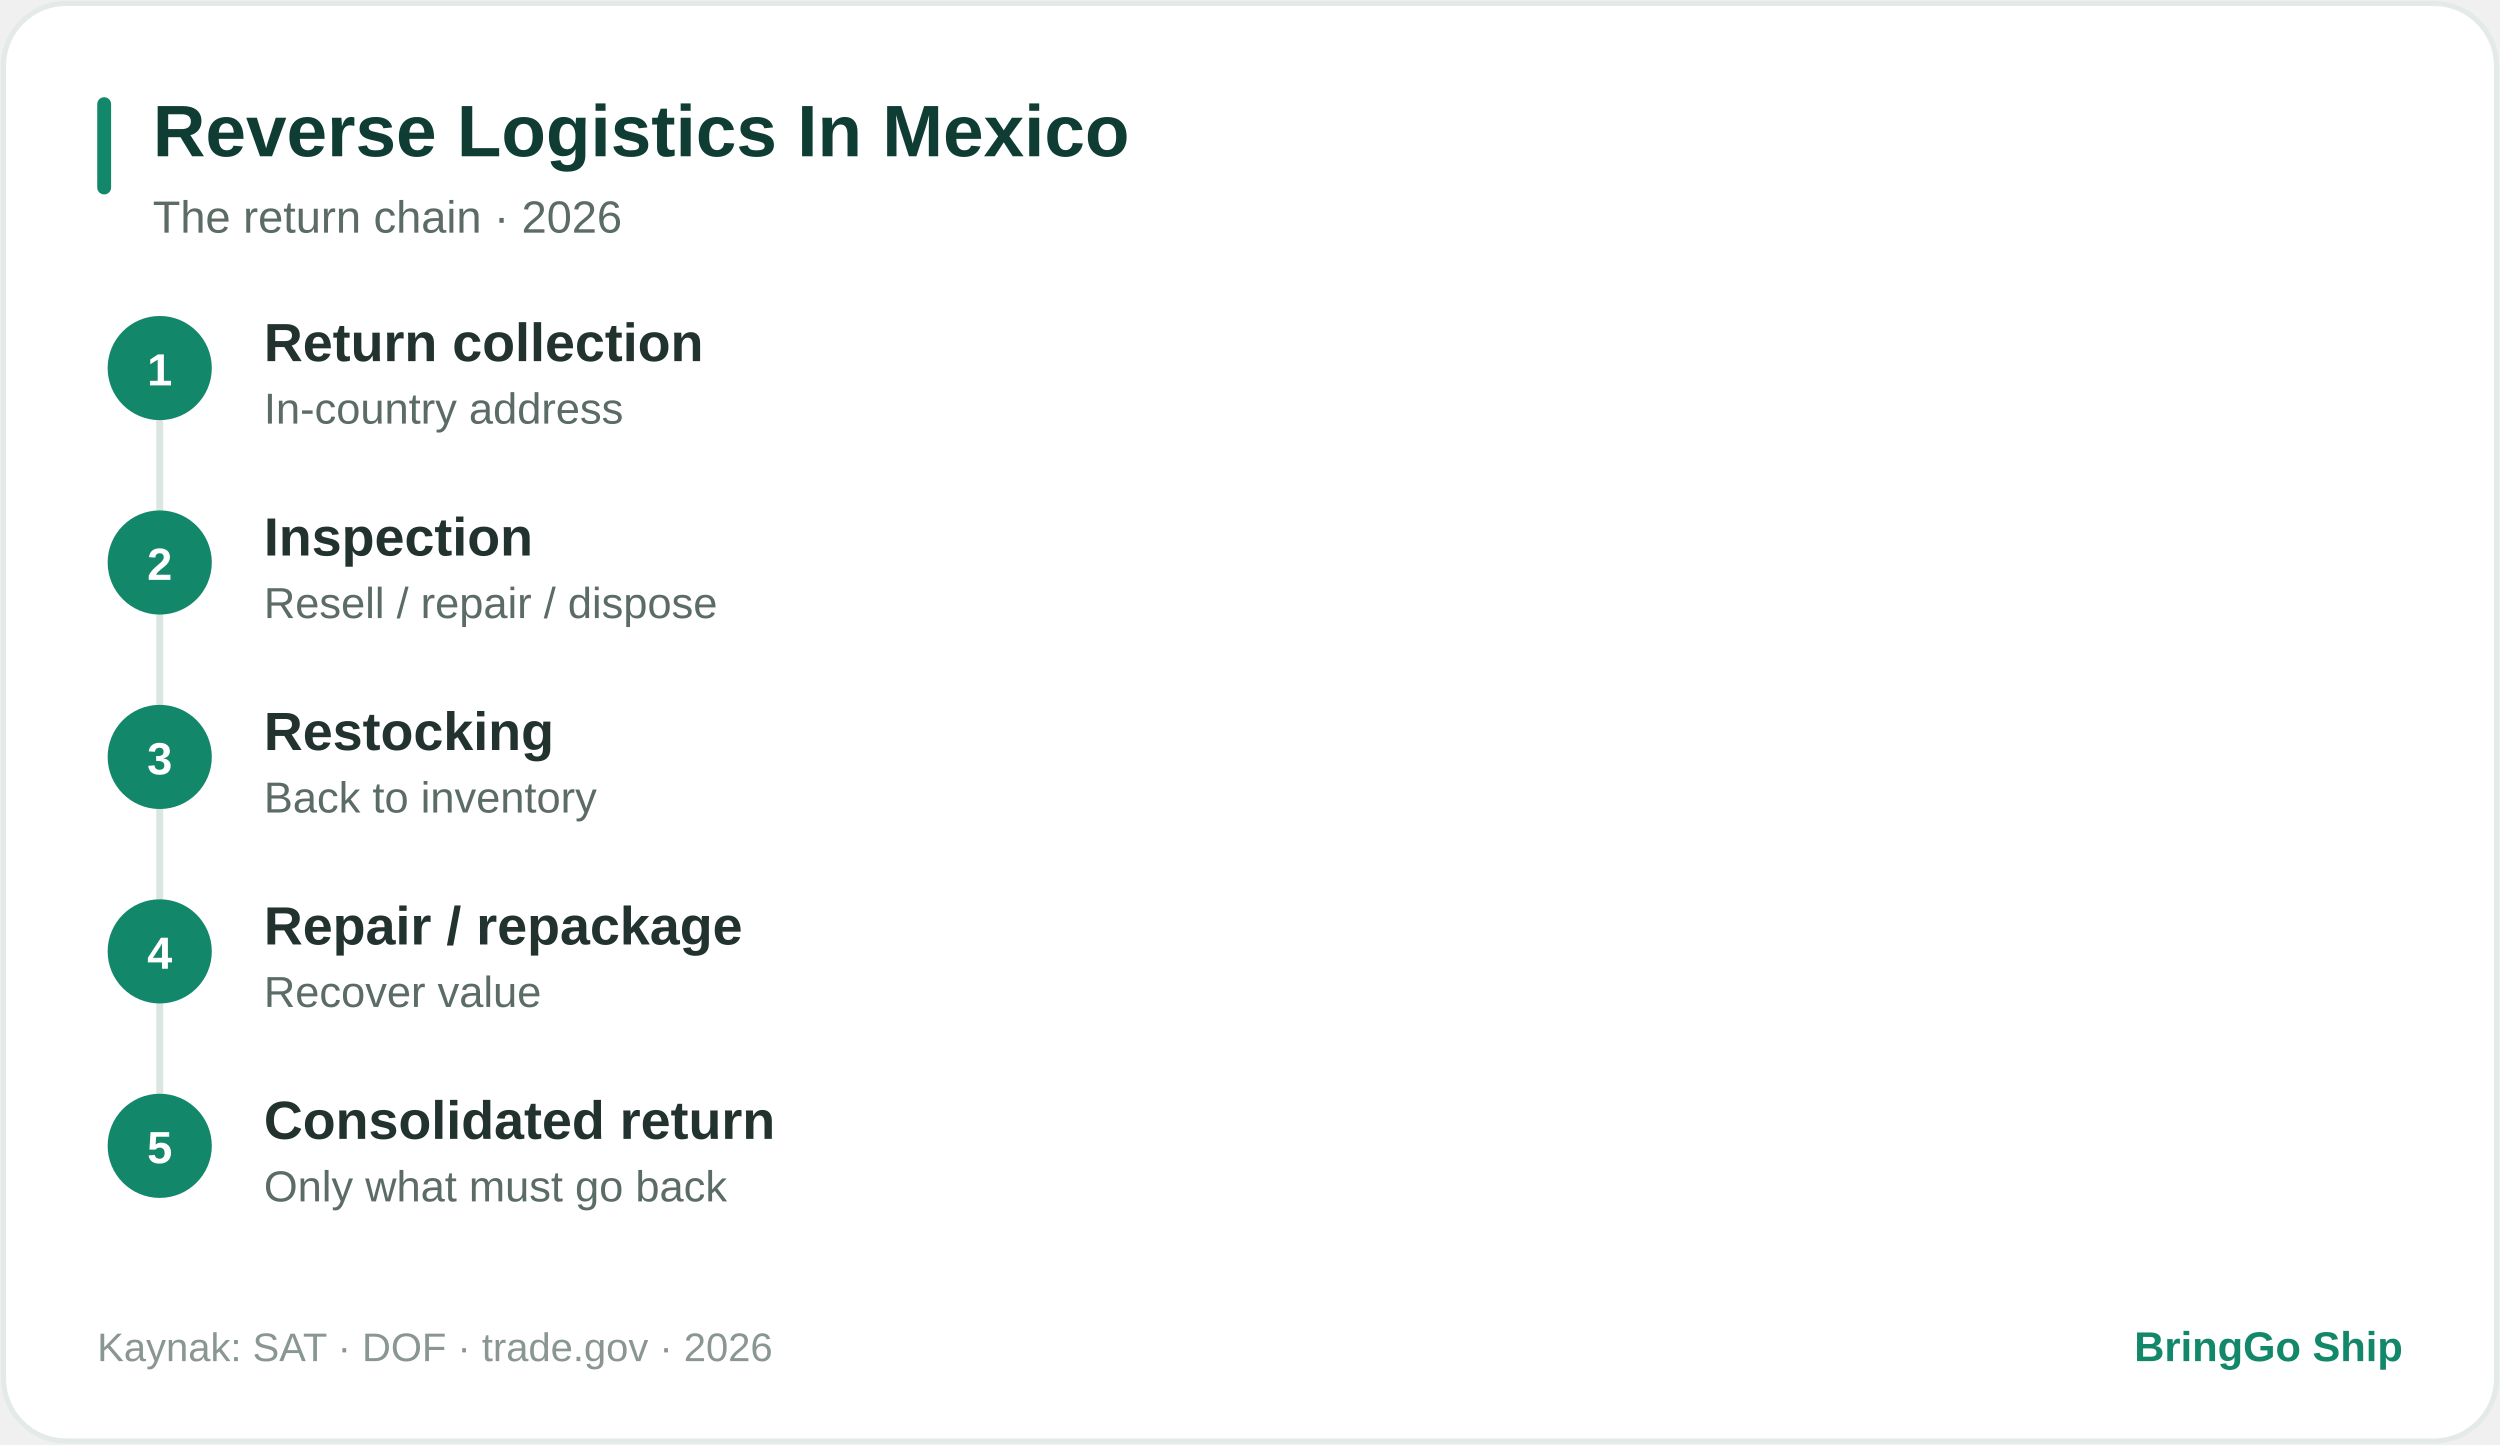
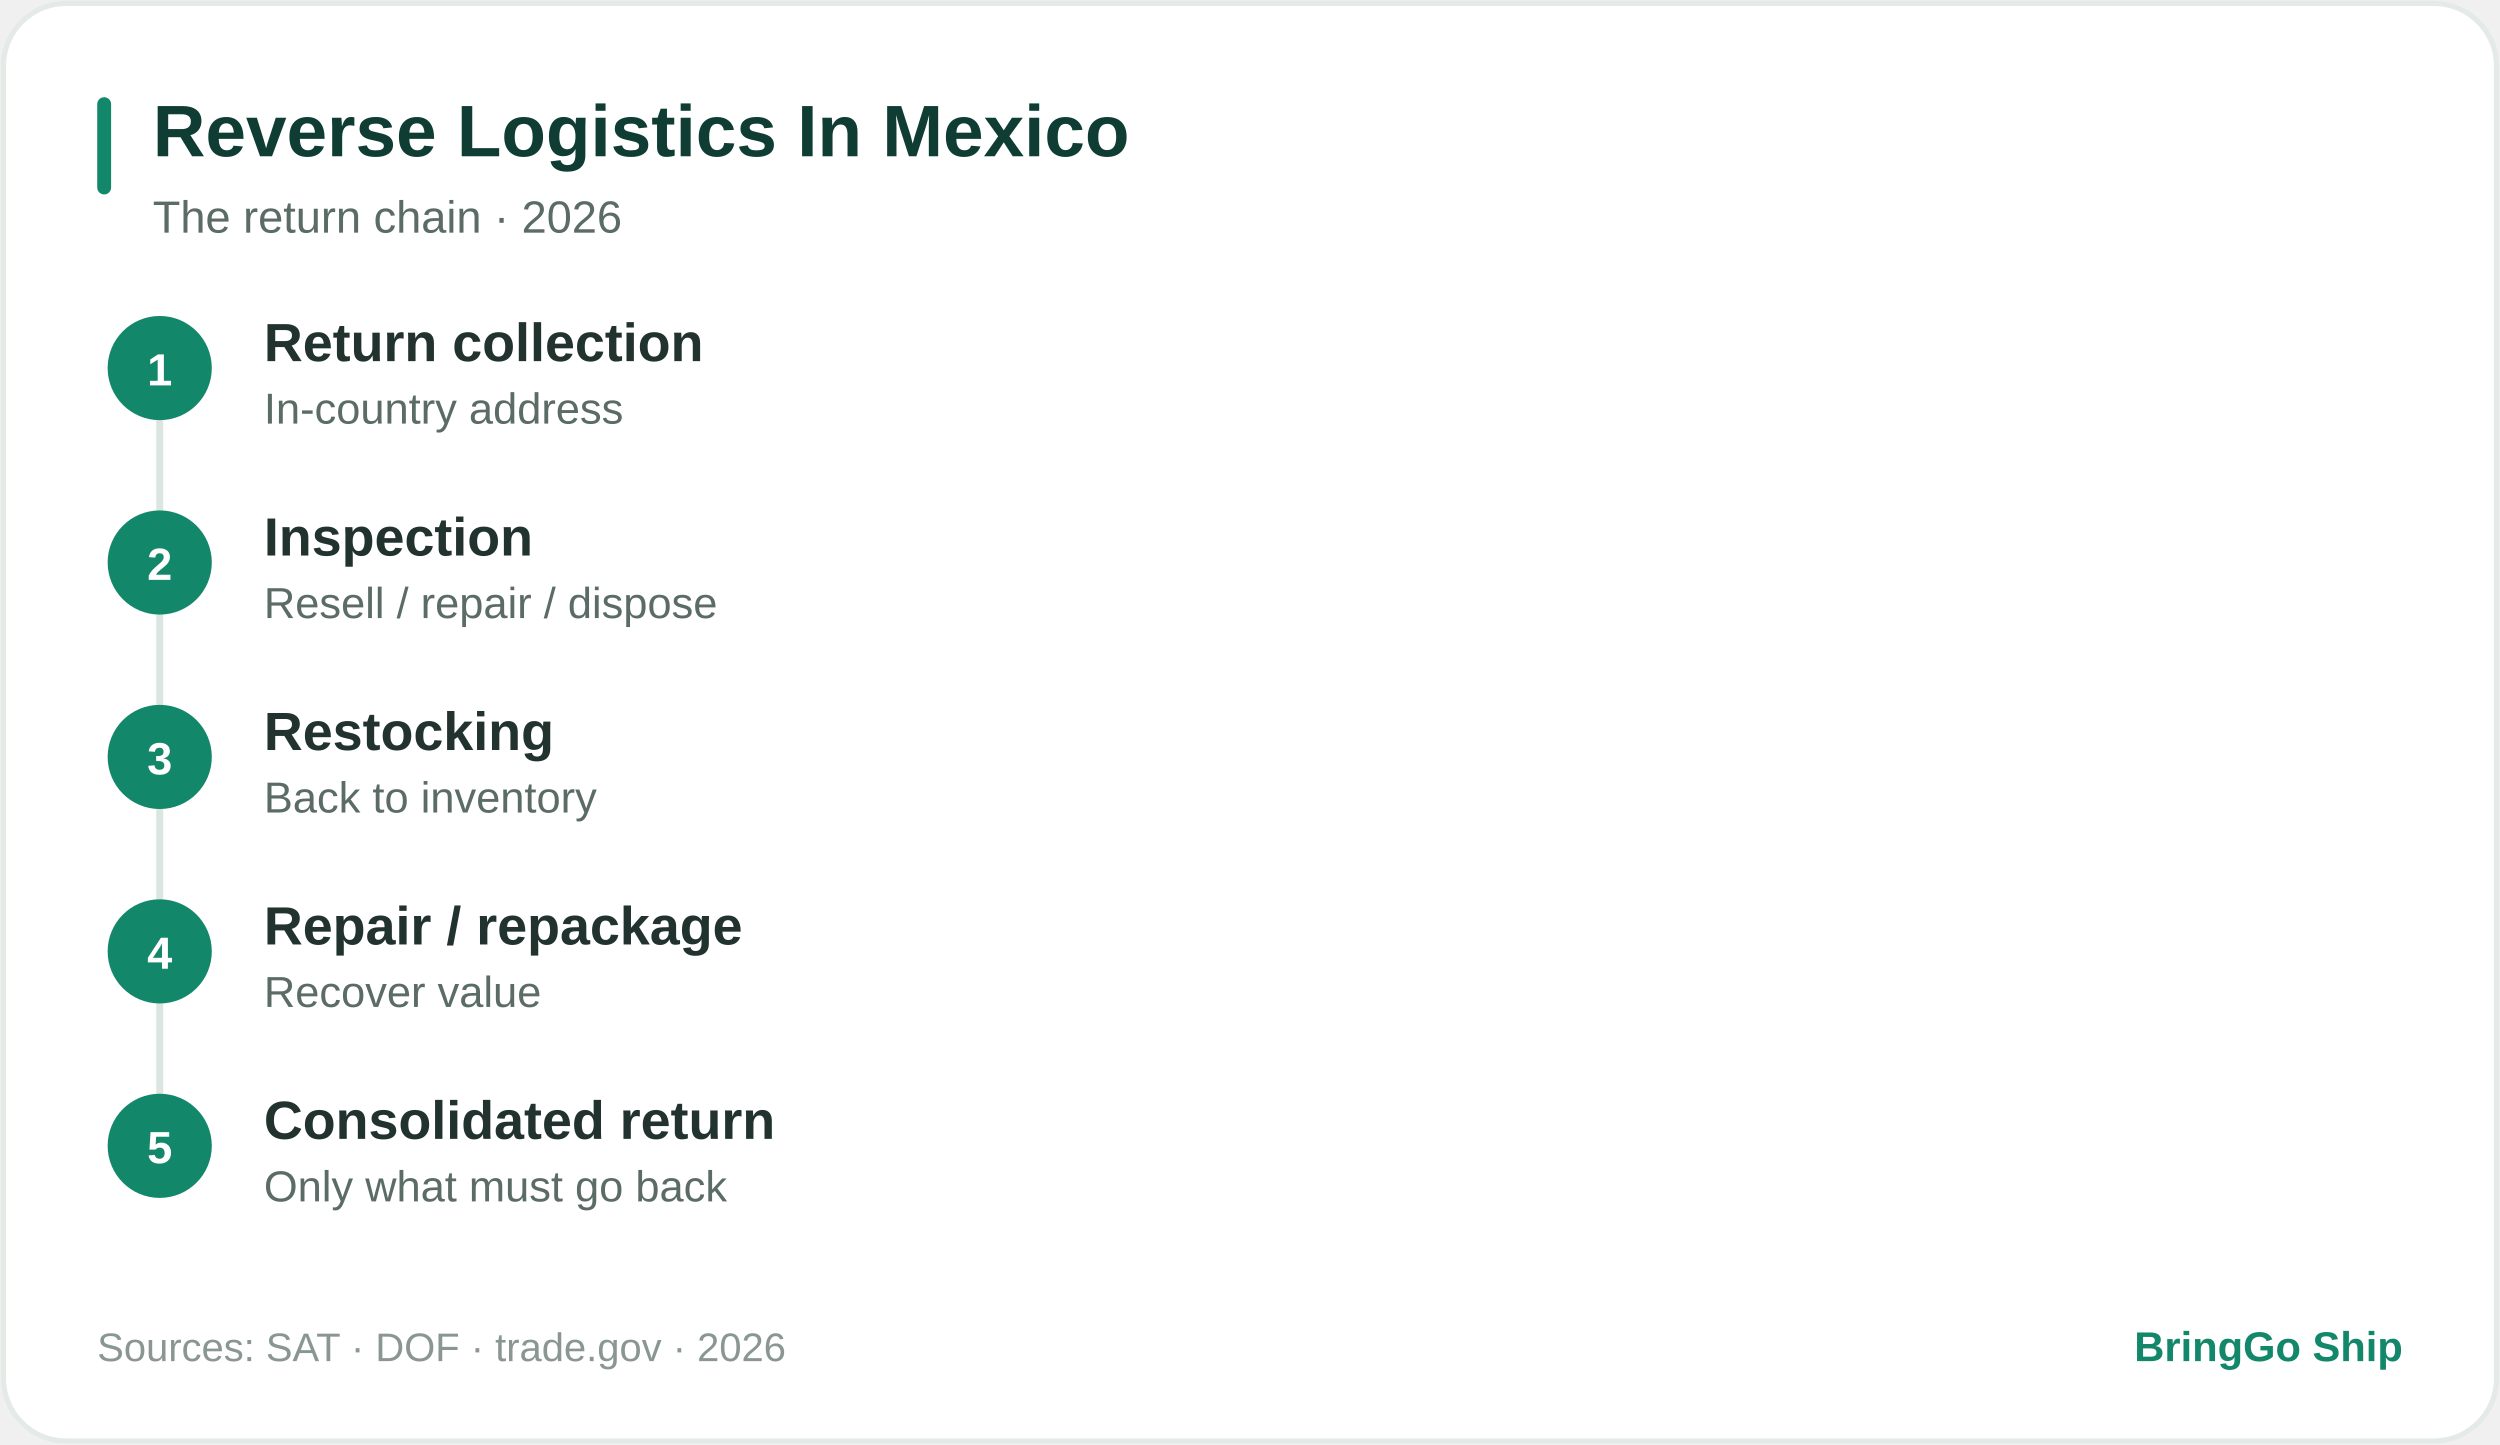
<svg xmlns="http://www.w3.org/2000/svg" width="720" height="416" viewBox="0 0 720 416" role="img">
  <style>
text{font-family:Arial,Helvetica,sans-serif}
.card{fill:#ffffff;stroke:#e4ebe7;stroke-width:1.5}
.row{fill:#f5f8f7}.pill{fill:#E1F5EE}.hi{fill:#1f9d5f}.mut{fill:#eef1f0}
.acc{fill:#12876A}.circ{fill:#12876A}.rd{fill:#fbe9e7}.am{fill:#fbf1dd}.tl{fill:#E1F5EE}.ln{stroke:#dbe6e1}
.tt{fill:#0F3D33;font-weight:bold}.ts{fill:#5b6b66}.tl2{fill:#22332f}
.tv{fill:#0F6E56;font-weight:bold}.tm{fill:#5b6b66;font-weight:bold}.tw{fill:#ffffff;font-weight:bold}
.tf{fill:#8a9691}.tb{fill:#12876A;font-weight:bold}.big{fill:#0F3D33;font-weight:bold}
.trd{fill:#a3392c;font-weight:bold}.tam{fill:#8a5a12;font-weight:bold}.ttl{fill:#0F6E56;font-weight:bold}
@media (prefers-color-scheme:dark){
.card{fill:#16211e;stroke:#2c3a35}
.row{fill:#1d2b27}.pill{fill:#123a2e}.hi{fill:#1f9d5f}.mut{fill:#28352f}
.acc{fill:#2fae7e}.circ{fill:#2fae7e}.rd{fill:#3a201c}.am{fill:#352a15}.tl{fill:#123a2e}
.tt{fill:#d7f2e6}.ts{fill:#8fa79d}.tl2{fill:#cfe0d9}
.tv{fill:#6fe0b0}.tm{fill:#9db3a9}.tw{fill:#ffffff}
.tf{fill:#6d8279}.tb{fill:#57d3a3}.big{fill:#d7f2e6}
.trd{fill:#f0a99e}.tam{fill:#e6c281}.ttl{fill:#6fe0b0}.ln{stroke:#31423c}}
</style>
  <rect x="1" y="1" width="718" height="414" rx="18" class="card" />
  <rect x="28" y="28" width="4" height="28" rx="2" class="acc" />
  <text x="44" y="45" font-size="21" class="tt">Reverse Logistics In Mexico</text>
  <text x="44" y="67" font-size="13" class="ts">The return chain · 2026</text>
  <g transform="translate(0,88)">
    <line x1="46" y1="18" x2="46" y2="242" stroke-width="2" class="ln" />
    <circle cx="46" cy="18" r="15" class="circ" />
    <text x="46" y="23" text-anchor="middle" font-size="13" class="tw">1</text>
    <text x="76" y="16" font-size="15.5" class="tl2" font-weight="bold">Return collection</text>
    <text x="76" y="34" font-size="12.5" class="ts">In-country address</text>
    <circle cx="46" cy="74" r="15" class="circ" />
    <text x="46" y="79" text-anchor="middle" font-size="13" class="tw">2</text>
    <text x="76" y="72" font-size="15.5" class="tl2" font-weight="bold">Inspection</text>
    <text x="76" y="90" font-size="12.5" class="ts">Resell / repair / dispose</text>
    <circle cx="46" cy="130" r="15" class="circ" />
    <text x="46" y="135" text-anchor="middle" font-size="13" class="tw">3</text>
    <text x="76" y="128" font-size="15.5" class="tl2" font-weight="bold">Restocking</text>
    <text x="76" y="146" font-size="12.5" class="ts">Back to inventory</text>
    <circle cx="46" cy="186" r="15" class="circ" />
    <text x="46" y="191" text-anchor="middle" font-size="13" class="tw">4</text>
    <text x="76" y="184" font-size="15.5" class="tl2" font-weight="bold">Repair / repackage</text>
    <text x="76" y="202" font-size="12.5" class="ts">Recover value</text>
    <circle cx="46" cy="242" r="15" class="circ" />
    <text x="46" y="247" text-anchor="middle" font-size="13" class="tw">5</text>
    <text x="76" y="240" font-size="15.5" class="tl2" font-weight="bold">Consolidated return</text>
    <text x="76" y="258" font-size="12.5" class="ts">Only what must go back</text>
  </g>
-   <text x="28" y="392" font-size="11.5" class="tf">Kaynak: SAT · DOF · trade.gov · 2026</text>
+   <text x="28" y="392" font-size="11.5" class="tf">Sources: SAT · DOF · trade.gov · 2026</text>
  <text x="692" y="392" text-anchor="end" font-size="12" class="tb">BringGo Ship</text>
</svg>
